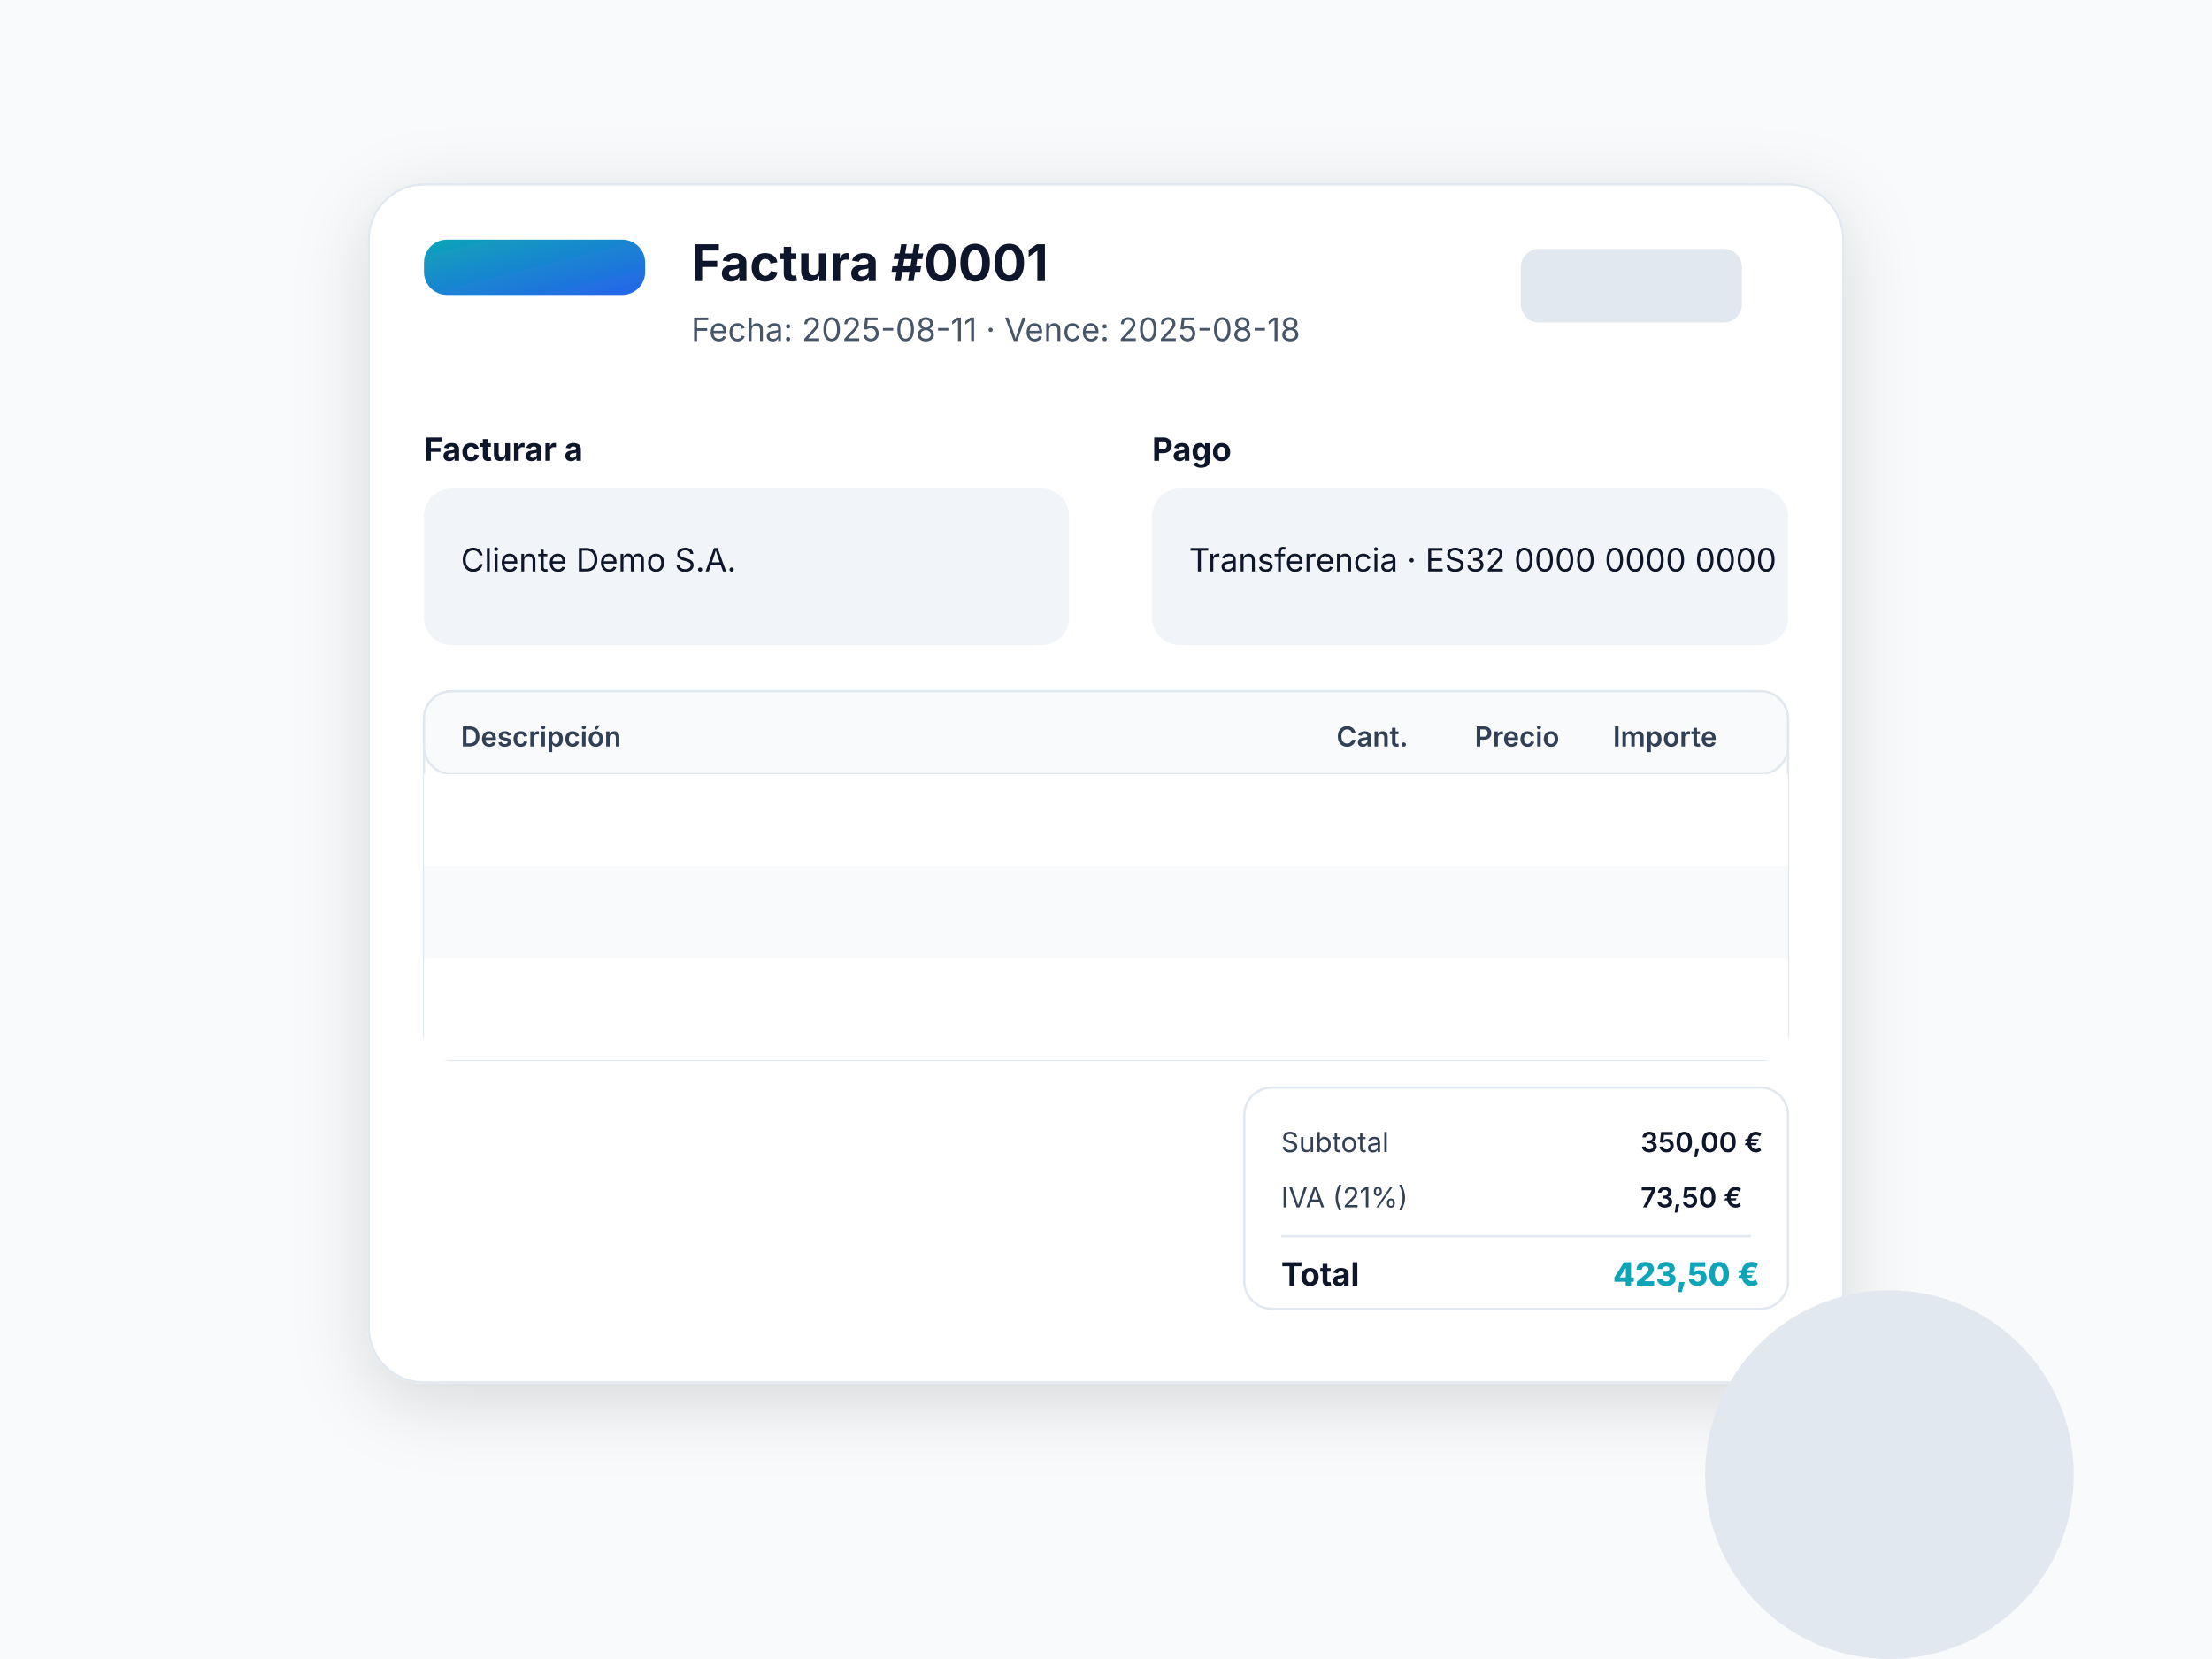
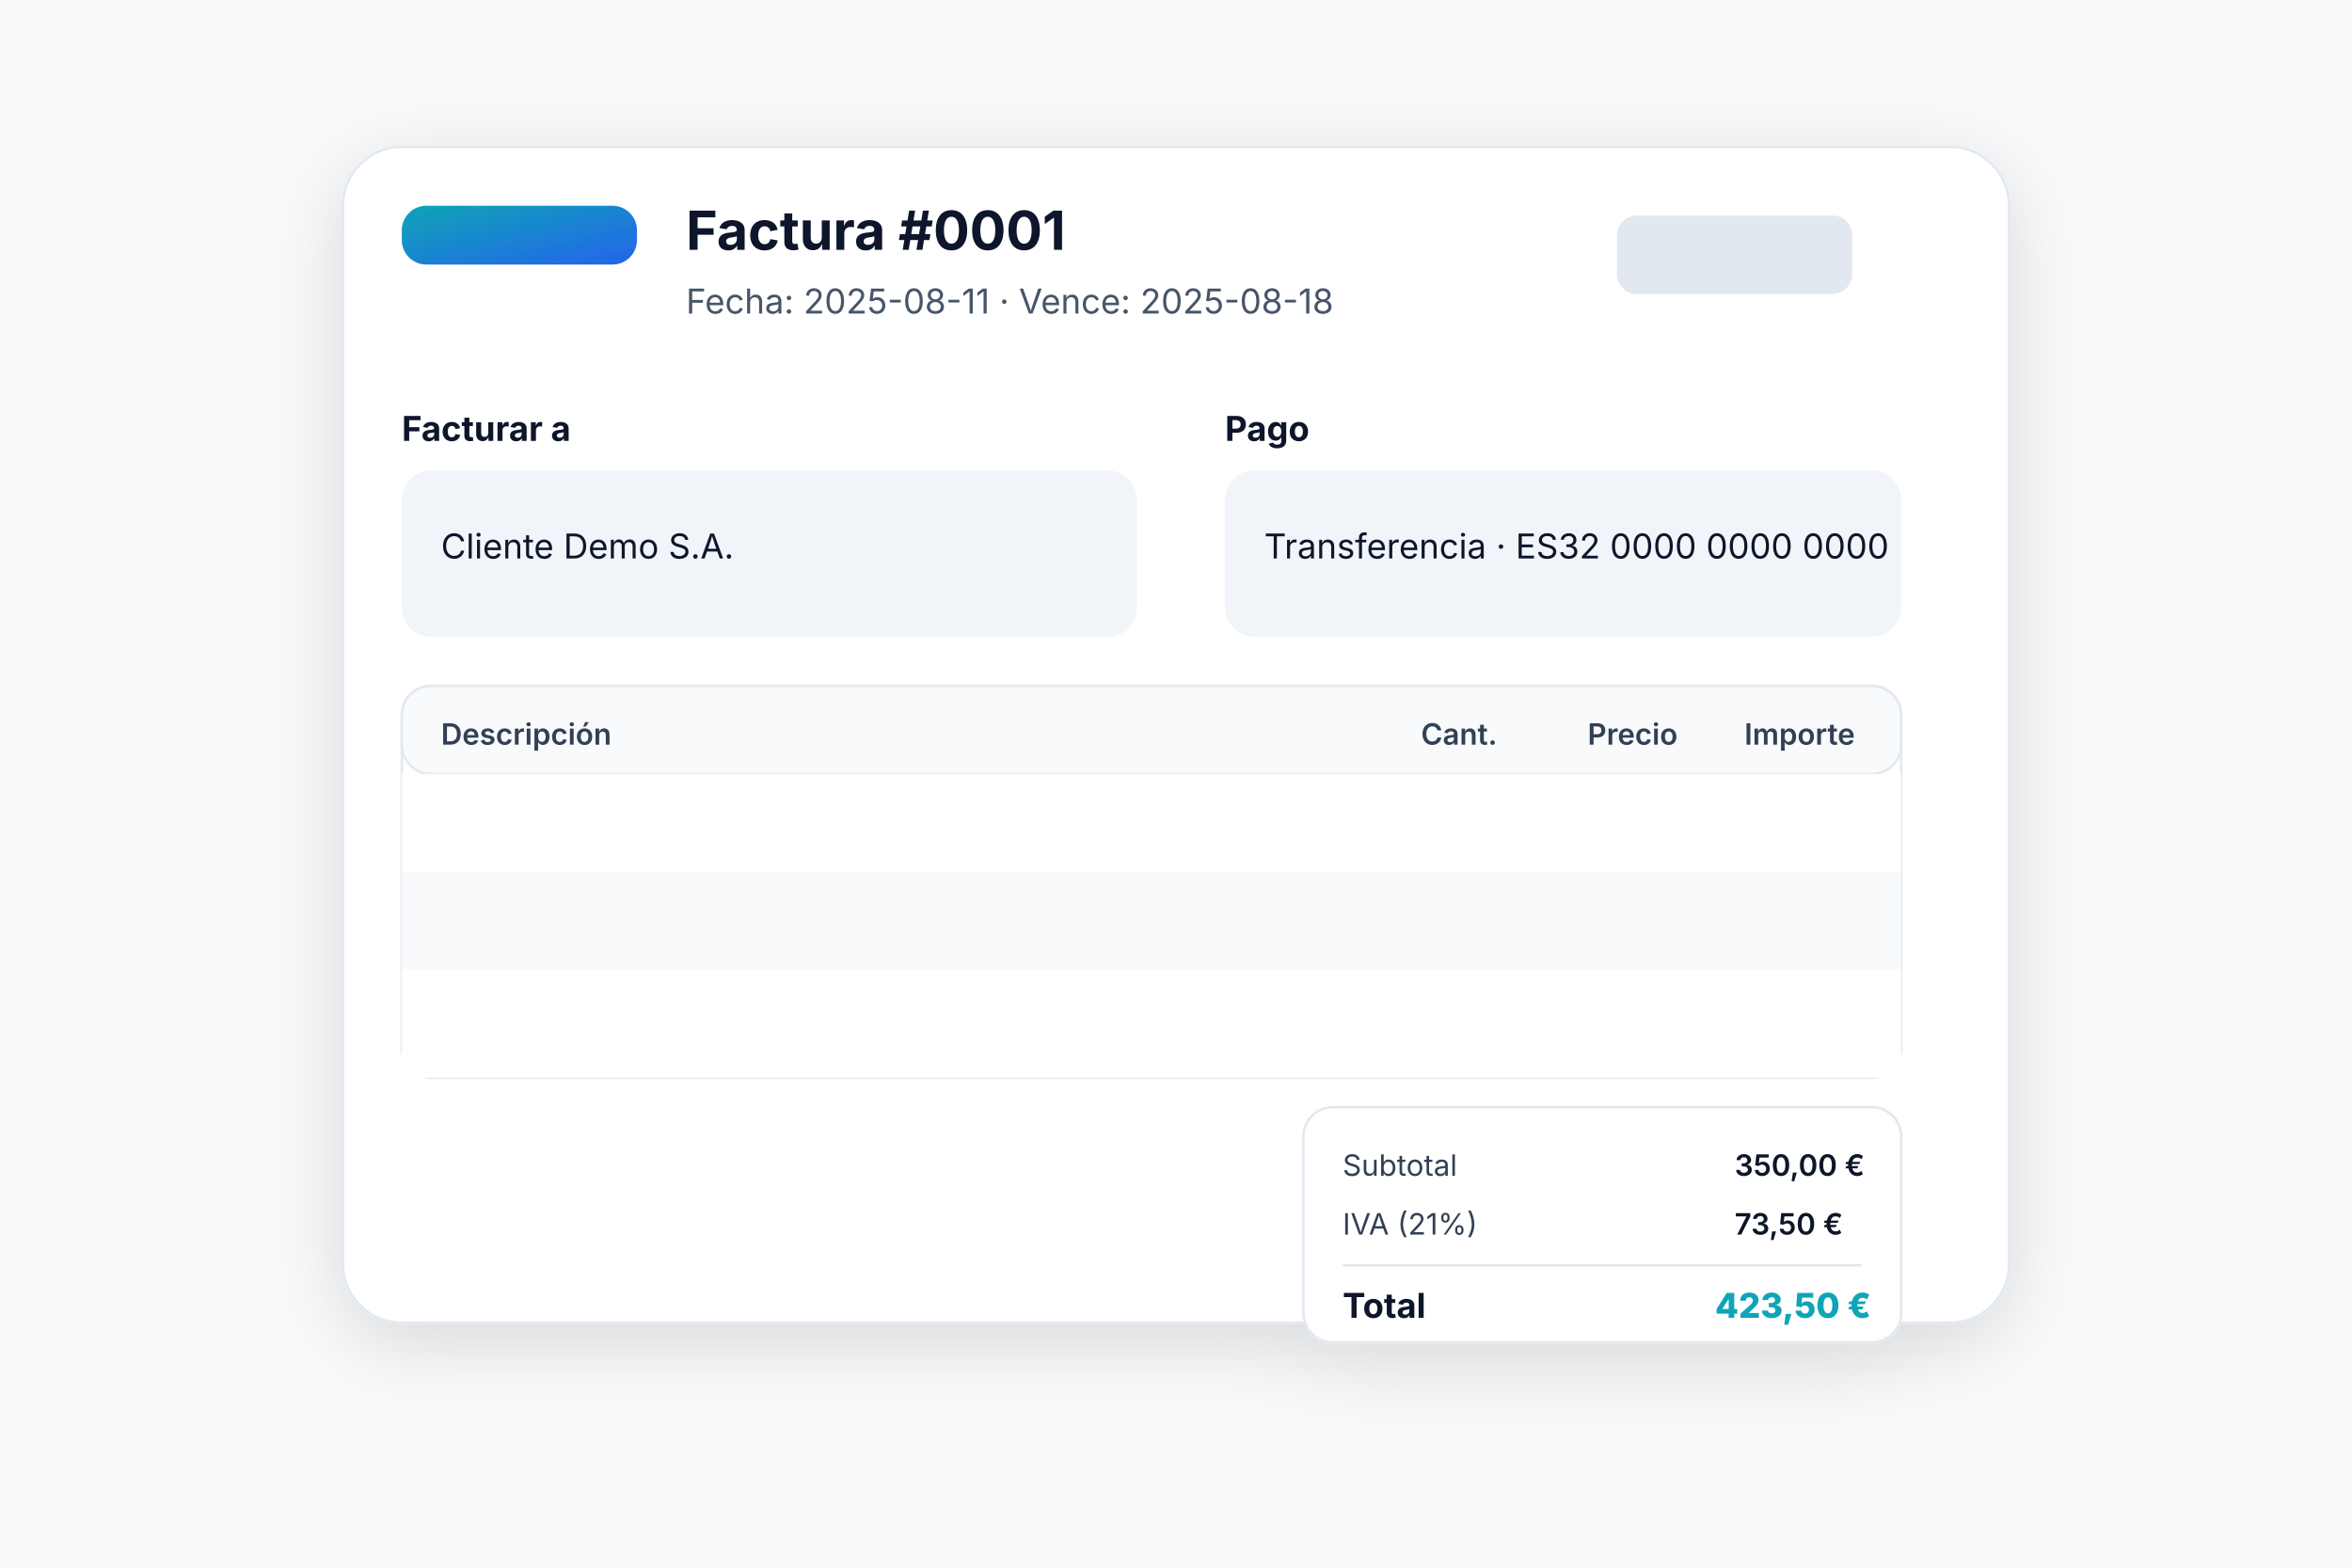
- <svg xmlns="http://www.w3.org/2000/svg" width="960" height="720" viewBox="0 0 960 720">
+ <svg xmlns="http://www.w3.org/2000/svg" width="960" height="640" viewBox="0 0 960 640">
  <defs>
    <linearGradient id="g" x1="0" x2="1" y1="0" y2="1">
      <stop offset="0" stop-color="#0ea5b7" />
      <stop offset="1" stop-color="#2563eb" />
    </linearGradient>
    <filter id="shadow" x="-50%" y="-50%" width="200%" height="200%">
      <feDropShadow dx="0" dy="8" stdDeviation="16" flood-color="#00000022" />
    </filter>
  </defs>
-   <rect width="960" height="720" fill="#f8fafc" />
-   <g transform="translate(160 80)" filter="url(#shadow)">
-     <rect rx="24" width="640" height="520" fill="white" stroke="#e2e8f0" />
+   <rect width="960" height="640" fill="#f8fafc" />
+   <g transform="translate(140 60)" filter="url(#shadow)">
+     <rect rx="24" width="680" height="480" fill="white" stroke="#e2e8f0" />
    <rect x="24" y="24" rx="10" width="96" height="24" fill="url(#g)" />
    <text x="140" y="42" font-family="Inter, ui-sans-serif" font-size="22" fill="#0f172a" font-weight="700">Factura #0001</text>
    <text x="140" y="68" font-family="Inter, ui-sans-serif" font-size="14" fill="#475569">Fecha: 2025-08-11 · Vence: 2025-08-18</text>
-     <rect x="500" y="28" rx="8" width="96" height="32" fill="#e2e8f0" />
+     <rect x="520" y="28" rx="8" width="96" height="32" fill="#e2e8f0" />
    <text x="24" y="120" font-family="Inter" font-size="14" fill="#0f172a" font-weight="700">Facturar a</text>
-     <rect x="24" y="132" rx="12" width="280" height="68" fill="#f1f5f9" />
+     <rect x="24" y="132" rx="12" width="300" height="68" fill="#f1f5f9" />
    <text x="40" y="168" font-family="Inter" font-size="14" fill="#0f172a">Cliente Demo S.A.</text>
-     <text x="340" y="120" font-family="Inter" font-size="14" fill="#0f172a" font-weight="700">Pago</text>
-     <rect x="340" y="132" rx="12" width="276" height="68" fill="#f1f5f9" />
-     <text x="356" y="168" font-family="Inter" font-size="14" fill="#0f172a">Transferencia · ES32 0000 0000 0000</text>
-     <rect x="24" y="220" rx="12" width="592" height="160" fill="#fff" stroke="#e2e8f0" />
-     <rect x="24" y="220" rx="12" width="592" height="36" fill="#f8fafc" stroke="#e2e8f0" />
+     <text x="360" y="120" font-family="Inter" font-size="14" fill="#0f172a" font-weight="700">Pago</text>
+     <rect x="360" y="132" rx="12" width="276" height="68" fill="#f1f5f9" />
+     <text x="376" y="168" font-family="Inter" font-size="14" fill="#0f172a">Transferencia · ES32 0000 0000 0000</text>
+     <rect x="24" y="220" rx="12" width="612" height="160" fill="#fff" stroke="#e2e8f0" />
+     <rect x="24" y="220" rx="12" width="612" height="36" fill="#f8fafc" stroke="#e2e8f0" />
    <text x="40" y="244" font-family="Inter" font-size="12" fill="#334155" font-weight="600">Descripción</text>
-     <text x="420" y="244" font-family="Inter" font-size="12" fill="#334155" font-weight="600">Cant.</text>
-     <text x="480" y="244" font-family="Inter" font-size="12" fill="#334155" font-weight="600">Precio</text>
-     <text x="540" y="244" font-family="Inter" font-size="12" fill="#334155" font-weight="600">Importe</text>
-     <rect x="24" y="256" width="592" height="40" fill="#ffffff" />
-     <rect x="24" y="296" width="592" height="40" fill="#f8fafc" />
-     <rect x="24" y="336" width="592" height="44" fill="#ffffff" />
-     <g transform="translate(380 392)">
-       <rect rx="12" width="236" height="96" fill="#fff" stroke="#e2e8f0" />
+     <text x="440" y="244" font-family="Inter" font-size="12" fill="#334155" font-weight="600">Cant.</text>
+     <text x="508" y="244" font-family="Inter" font-size="12" fill="#334155" font-weight="600">Precio</text>
+     <text x="572" y="244" font-family="Inter" font-size="12" fill="#334155" font-weight="600">Importe</text>
+     <rect x="24" y="256" width="612" height="40" fill="#ffffff" />
+     <rect x="24" y="296" width="612" height="40" fill="#f8fafc" />
+     <rect x="24" y="336" width="612" height="44" fill="#ffffff" />
+     <g transform="translate(392 392)">
+       <rect rx="12" width="244" height="96" fill="#fff" stroke="#e2e8f0" />
      <text x="16" y="28" font-family="Inter" font-size="12" fill="#334155">Subtotal</text>
-       <text x="172" y="28" font-family="Inter" font-size="12" fill="#0f172a" font-weight="600">350,00 €</text>
+       <text x="176" y="28" font-family="Inter" font-size="12" fill="#0f172a" font-weight="600">350,00 €</text>
      <text x="16" y="52" font-family="Inter" font-size="12" fill="#334155">IVA (21%)</text>
-       <text x="172" y="52" font-family="Inter" font-size="12" fill="#0f172a" font-weight="600">73,50 €</text>
-       <rect x="16" y="64" width="204" height="1" fill="#e2e8f0" />
+       <text x="176" y="52" font-family="Inter" font-size="12" fill="#0f172a" font-weight="600">73,50 €</text>
+       <rect x="16" y="64" width="212" height="1" fill="#e2e8f0" />
      <text x="16" y="86" font-family="Inter" font-size="14" fill="#0f172a" font-weight="700">Total</text>
-       <text x="160" y="86" font-family="Inter" font-size="14" fill="#0ea5b7" font-weight="800">423,50 €</text>
+       <text x="168" y="86" font-family="Inter" font-size="14" fill="#0ea5b7" font-weight="800">423,50 €</text>
    </g>
  </g>
-   <circle cx="820" cy="640" r="80" fill="#e2e8f0" />
</svg>
